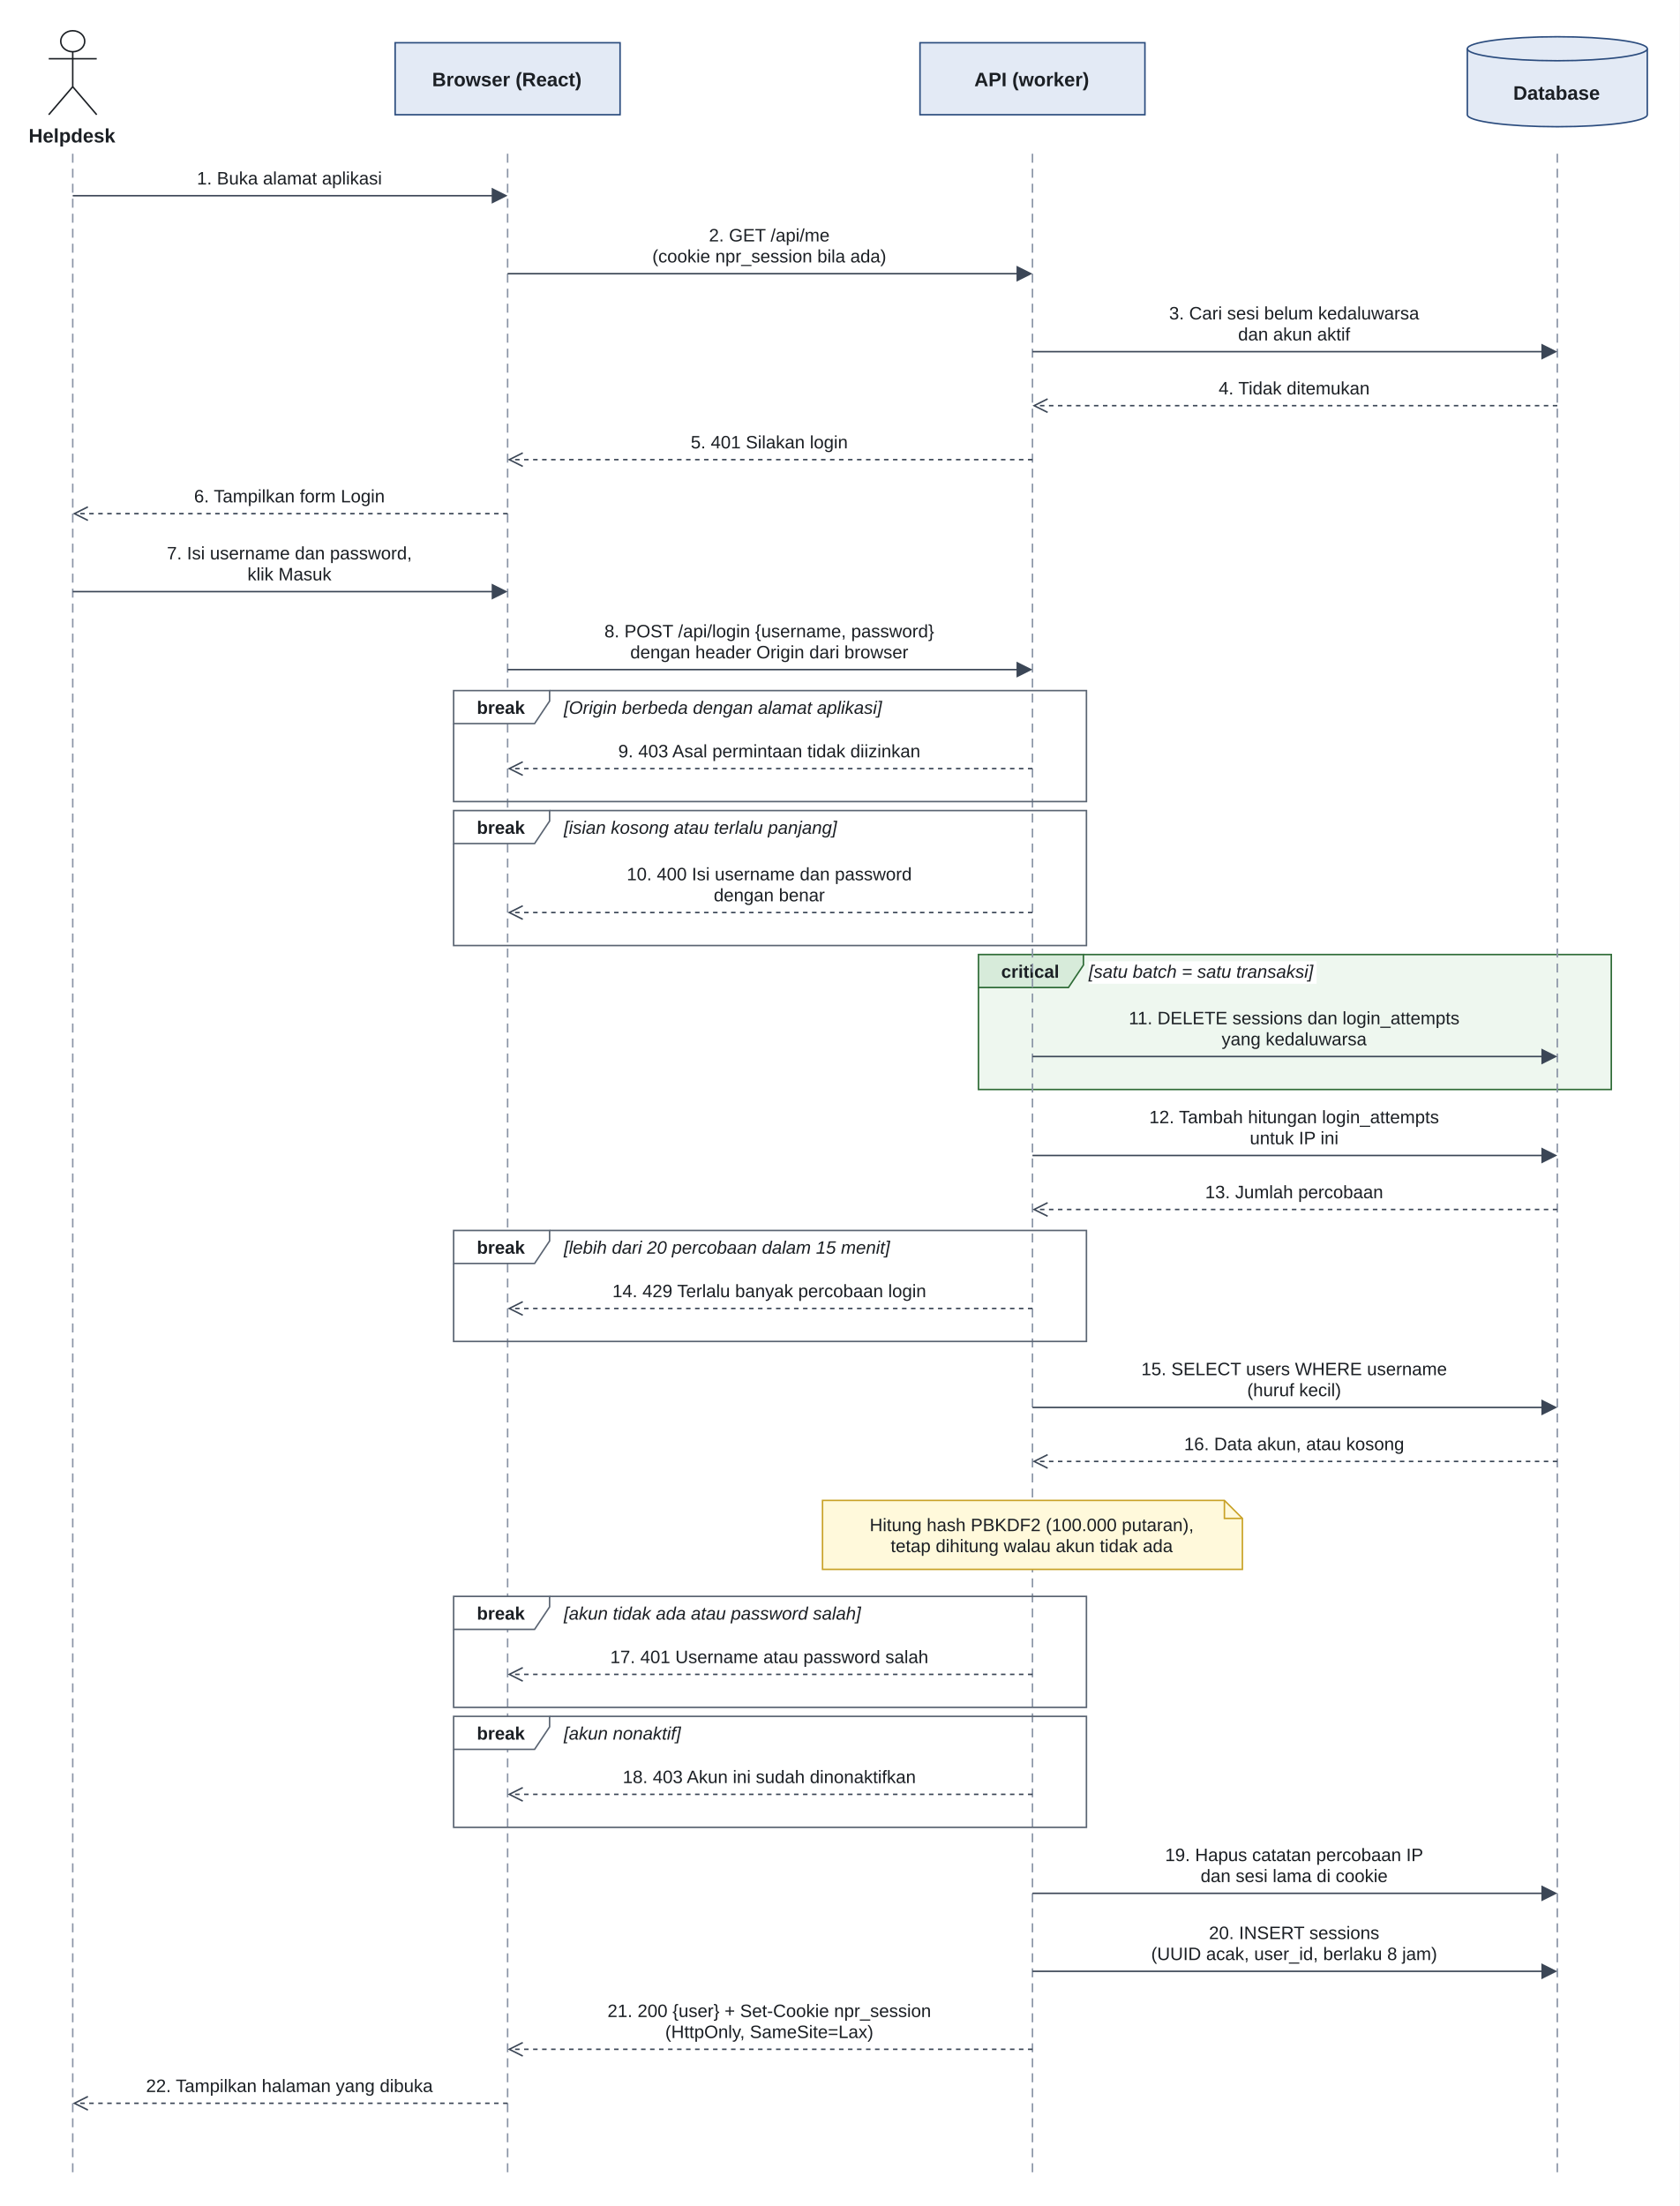
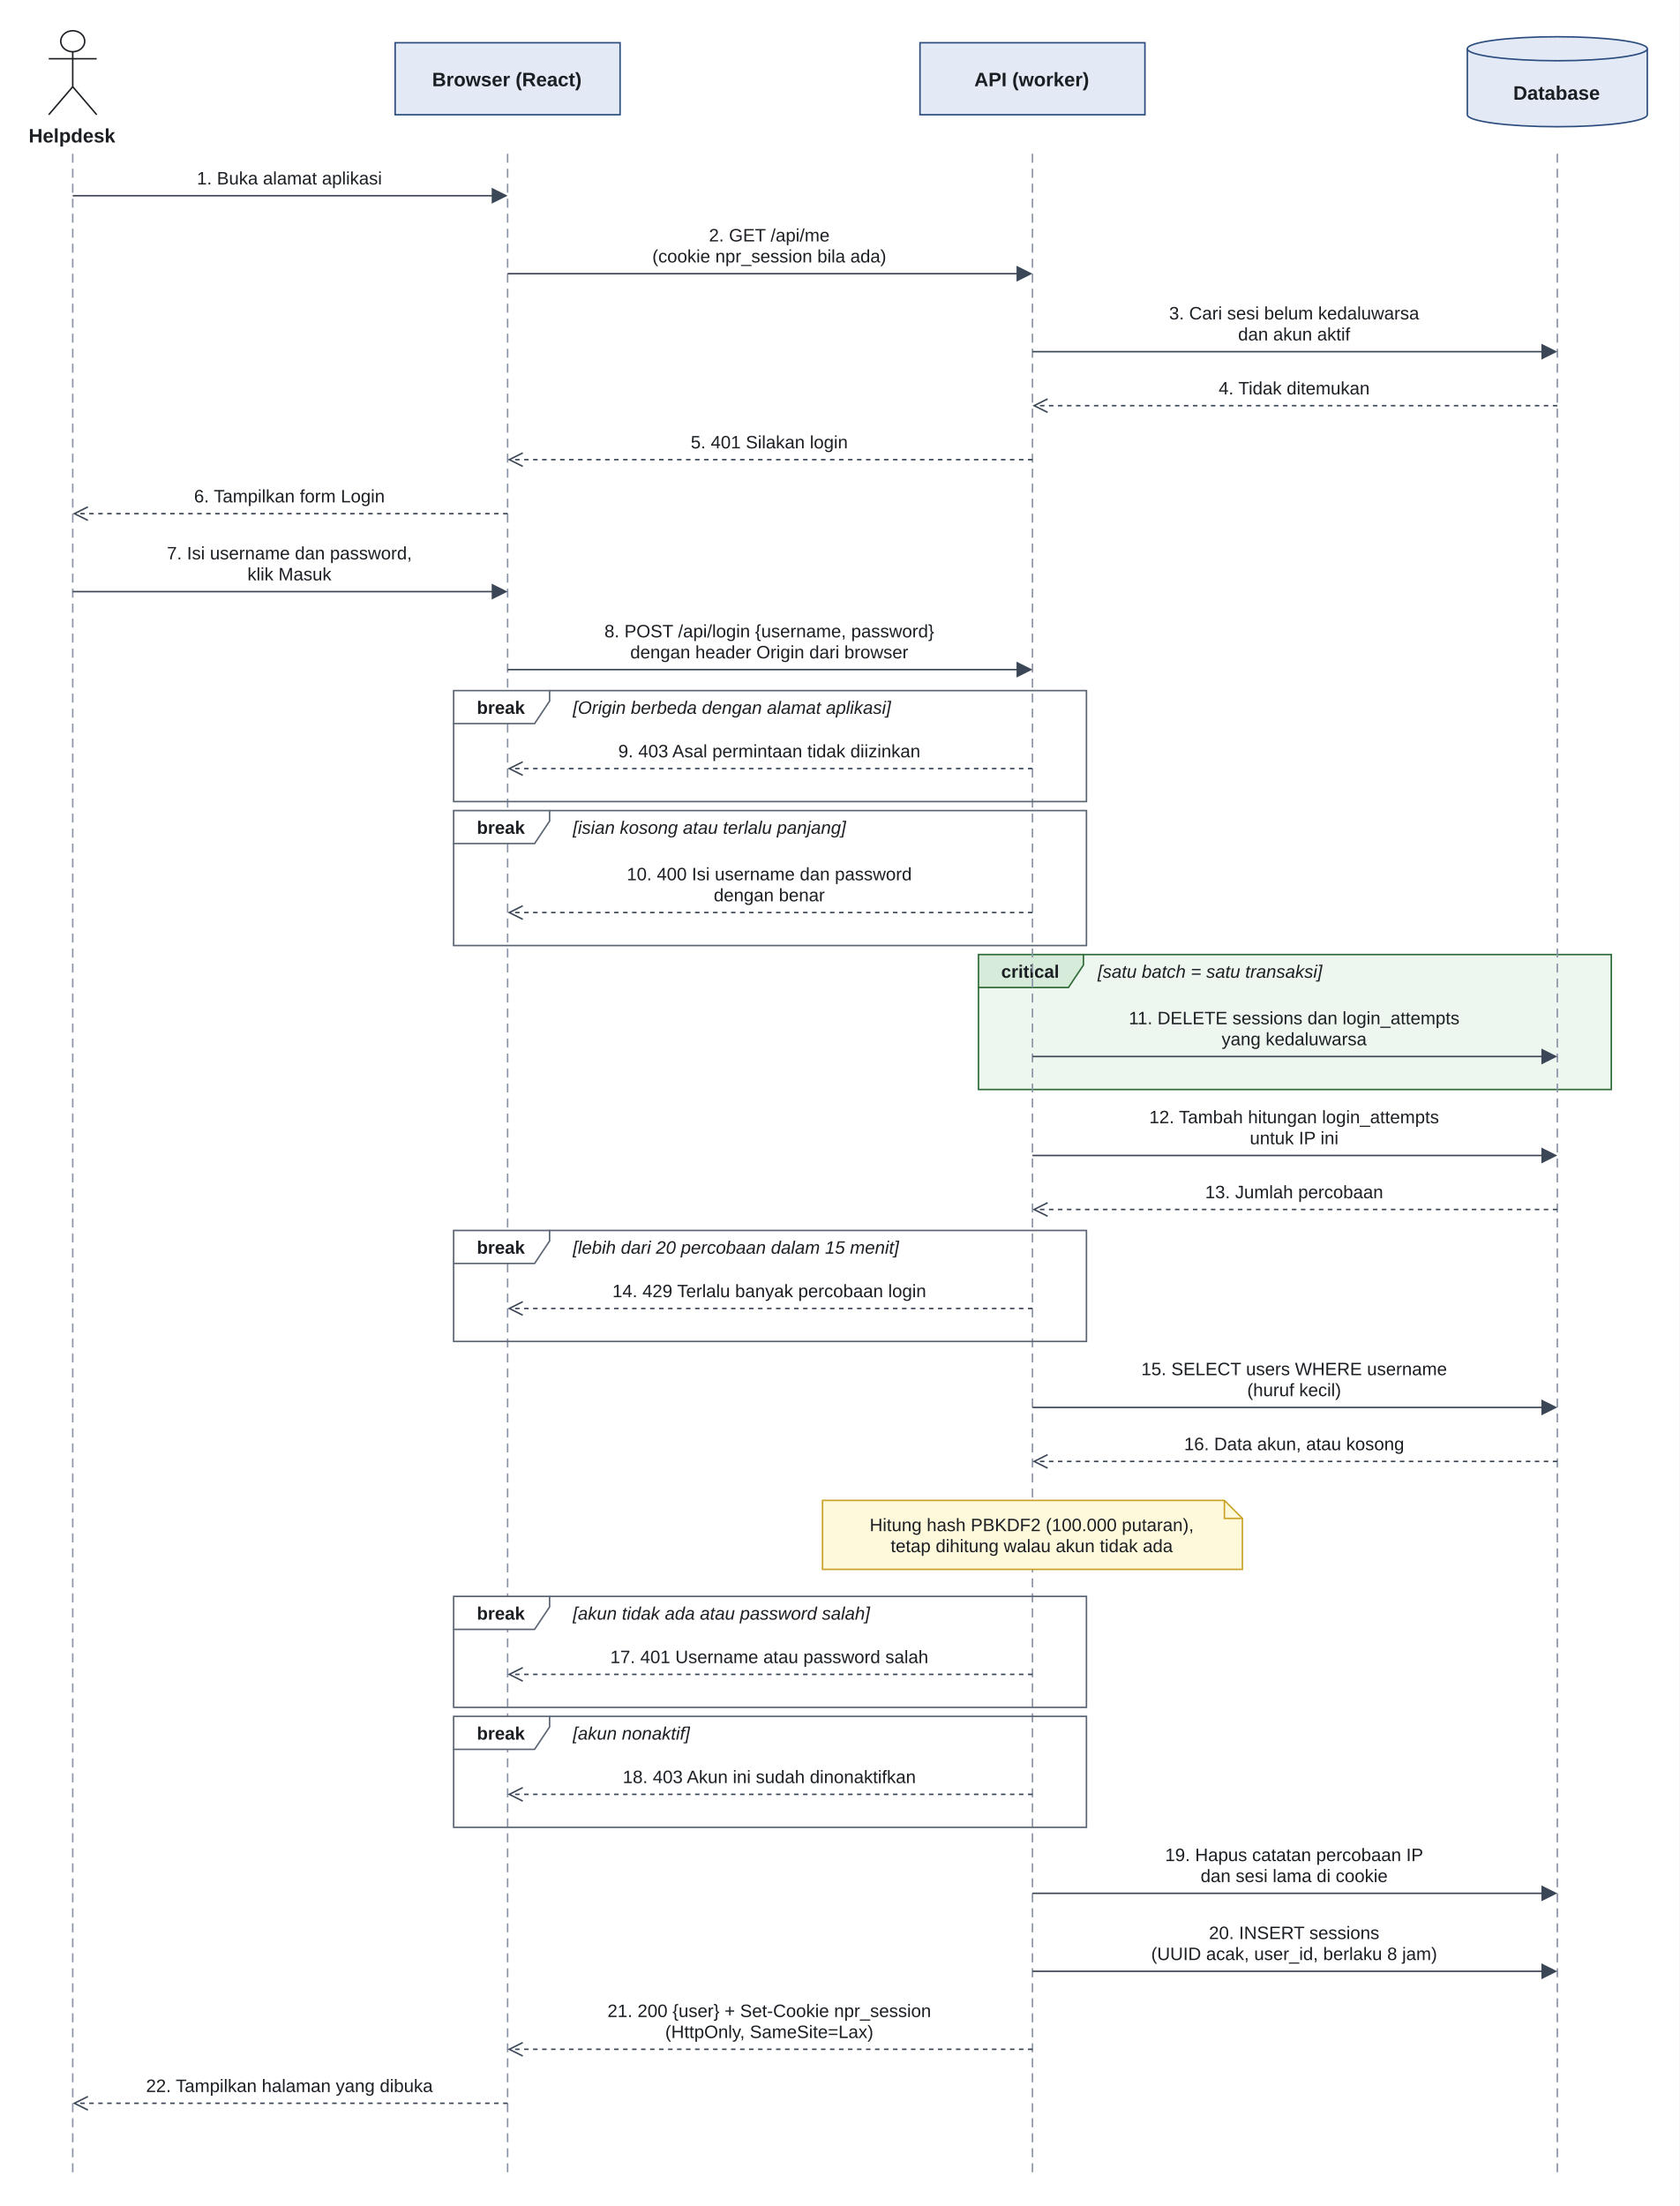
<svg xmlns="http://www.w3.org/2000/svg" style="background: #ffffff; background-color: #ffffff; color-scheme: light;" version="1.1" width="1120px" height="1471px" viewBox="0 0 1120 1471">
  <defs />
  <rect fill="#ffffff" width="100%" height="100%" x="0" y="0" style="fill: rgb(255, 255, 255);" />
  <g>
    <g data-cell-id="0">
      <g data-cell-id="1">
        <g data-cell-id="f646">
          <g transform="translate(0.5,0.5)">
            <rect x="652" y="636" width="422" height="90" fill="#eef7ef" stroke="none" pointer-events="all" style="fill: rgb(238, 247, 239);" />
            <path d="M 652 636 L 722 636 L 722 643 L 712 658 L 652 658 Z" fill="#d7ebda" stroke="#2e6b36" stroke-miterlimit="10" pointer-events="all" style="fill: rgb(215, 235, 218); stroke: rgb(46, 107, 54);" />
            <path d="M 722 636 L 1074 636 L 1074 726 L 652 726 L 652 658" fill="none" stroke="#2e6b36" stroke-miterlimit="10" pointer-events="all" style="stroke: rgb(46, 107, 54);" />
          </g>
          <g>
            <g fill="#1B1F24" font-family="Arial" font-weight="bold" text-anchor="middle" font-size="12px" style="fill: rgb(27, 31, 36);">
              <text x="687" y="652">critical</text>
            </g>
          </g>
        </g>
        <g data-cell-id="hidup_H">
          <g transform="translate(0.5,0.5)">
            <path d="M 48 102 L 48 1448" fill="none" stroke="#8a94a6" stroke-miterlimit="10" stroke-dasharray="6 4" pointer-events="stroke" style="stroke: rgb(138, 148, 166);" />
          </g>
        </g>
        <g data-cell-id="hidup_B">
          <g transform="translate(0.5,0.5)">
            <path d="M 338 102 L 338 1448" fill="none" stroke="#8a94a6" stroke-miterlimit="10" stroke-dasharray="6 4" pointer-events="stroke" style="stroke: rgb(138, 148, 166);" />
          </g>
        </g>
        <g data-cell-id="hidup_A">
          <g transform="translate(0.5,0.5)">
            <path d="M 688 102 L 688 1448" fill="none" stroke="#8a94a6" stroke-miterlimit="10" stroke-dasharray="6 4" pointer-events="stroke" style="stroke: rgb(138, 148, 166);" />
          </g>
        </g>
        <g data-cell-id="hidup_D">
          <g transform="translate(0.5,0.5)">
            <path d="M 1038 102 L 1038 1448" fill="none" stroke="#8a94a6" stroke-miterlimit="10" stroke-dasharray="6 4" pointer-events="stroke" style="stroke: rgb(138, 148, 166);" />
          </g>
        </g>
        <g data-cell-id="f470">
          <g transform="translate(0.5,0.5)">
            <path d="M 302 460 L 366 460 L 366 467 L 356 482 L 302 482 Z" fill="#ffffff" stroke="#5a6472" stroke-miterlimit="10" pointer-events="all" style="fill: rgb(255, 255, 255); stroke: rgb(90, 100, 114);" />
            <path d="M 366 460 L 724 460 L 724 534 L 302 534 L 302 482" fill="none" stroke="#5a6472" stroke-miterlimit="10" pointer-events="none" style="stroke: rgb(90, 100, 114);" />
          </g>
          <g>
            <g fill="#1B1F24" font-family="Arial" font-weight="bold" text-anchor="middle" font-size="12px" style="fill: rgb(27, 31, 36);">
              <text x="334" y="476">break</text>
            </g>
          </g>
        </g>
        <g data-cell-id="fs470">
          <g>
-             <rect x="374" y="461" width="342" height="20" fill="none" stroke="none" pointer-events="all" />
-           </g>
-           <g>
-             <g fill="#1B1F24" font-family="Arial" font-style="italic" text-anchor="start" font-size="12px" style="fill: rgb(27, 31, 36);">
-               <rect fill="#FFFFFF" stroke="none" x="376" y="465" width="214" height="15" stroke-width="0" style="fill: rgb(255, 255, 255);" />
-               <text x="376" y="476">[Origin berbeda dengan alamat aplikasi]</text>
+             <rect x="380" y="461" width="336" height="20" fill="none" stroke="none" pointer-events="all" />
+           </g>
+           <g>
+             <g fill="#1B1F24" font-family="Arial" font-style="italic" text-anchor="start" font-size="12px" style="fill: rgb(27, 31, 36);">
+               <rect fill="#FFFFFF" stroke="none" x="382" y="465" width="214" height="15" stroke-width="0" style="fill: rgb(255, 255, 255);" />
+               <text x="382" y="476">[Origin berbeda dengan alamat aplikasi]</text>
            </g>
          </g>
        </g>
        <g data-cell-id="f550">
          <g transform="translate(0.5,0.5)">
            <path d="M 302 540 L 366 540 L 366 547 L 356 562 L 302 562 Z" fill="#ffffff" stroke="#5a6472" stroke-miterlimit="10" pointer-events="all" style="fill: rgb(255, 255, 255); stroke: rgb(90, 100, 114);" />
            <path d="M 366 540 L 724 540 L 724 630 L 302 630 L 302 562" fill="none" stroke="#5a6472" stroke-miterlimit="10" pointer-events="none" style="stroke: rgb(90, 100, 114);" />
          </g>
          <g>
            <g fill="#1B1F24" font-family="Arial" font-weight="bold" text-anchor="middle" font-size="12px" style="fill: rgb(27, 31, 36);">
              <text x="334" y="556">break</text>
            </g>
          </g>
        </g>
        <g data-cell-id="fs550">
          <g>
-             <rect x="374" y="541" width="342" height="20" fill="none" stroke="none" pointer-events="all" />
-           </g>
-           <g>
-             <g fill="#1B1F24" font-family="Arial" font-style="italic" text-anchor="start" font-size="12px" style="fill: rgb(27, 31, 36);">
-               <rect fill="#FFFFFF" stroke="none" x="376" y="545" width="184" height="15" stroke-width="0" style="fill: rgb(255, 255, 255);" />
-               <text x="376" y="556">[isian kosong atau terlalu panjang]</text>
+             <rect x="380" y="541" width="336" height="20" fill="none" stroke="none" pointer-events="all" />
+           </g>
+           <g>
+             <g fill="#1B1F24" font-family="Arial" font-style="italic" text-anchor="start" font-size="12px" style="fill: rgb(27, 31, 36);">
+               <rect fill="#FFFFFF" stroke="none" x="382" y="545" width="184" height="15" stroke-width="0" style="fill: rgb(255, 255, 255);" />
+               <text x="382" y="556">[isian kosong atau terlalu panjang]</text>
            </g>
          </g>
        </g>
        <g data-cell-id="fs646">
          <g>
-             <rect x="724" y="637" width="342" height="20" fill="none" stroke="none" pointer-events="all" />
-           </g>
-           <g>
-             <g fill="#1B1F24" font-family="Arial" font-style="italic" text-anchor="start" font-size="12px" style="fill: rgb(27, 31, 36);">
-               <rect fill="#FFFFFF" stroke="none" x="726" y="641" width="152" height="15" stroke-width="0" style="fill: rgb(255, 255, 255);" />
-               <text x="726" y="652">[satu batch = satu transaksi]</text>
+             <rect x="730" y="637" width="336" height="20" fill="none" stroke="none" pointer-events="all" />
+           </g>
+           <g>
+             <g fill="#1B1F24" font-family="Arial" font-style="italic" text-anchor="start" font-size="12px" style="fill: rgb(27, 31, 36);">
+               <rect fill="#EEF7EF" stroke="none" x="732" y="641" width="152" height="15" stroke-width="0" style="fill: rgb(238, 247, 239);" />
+               <text x="732" y="652">[satu batch = satu transaksi]</text>
            </g>
          </g>
        </g>
        <g data-cell-id="f830">
          <g transform="translate(0.5,0.5)">
            <path d="M 302 820 L 366 820 L 366 827 L 356 842 L 302 842 Z" fill="#ffffff" stroke="#5a6472" stroke-miterlimit="10" pointer-events="all" style="fill: rgb(255, 255, 255); stroke: rgb(90, 100, 114);" />
            <path d="M 366 820 L 724 820 L 724 894 L 302 894 L 302 842" fill="none" stroke="#5a6472" stroke-miterlimit="10" pointer-events="none" style="stroke: rgb(90, 100, 114);" />
          </g>
          <g>
            <g fill="#1B1F24" font-family="Arial" font-weight="bold" text-anchor="middle" font-size="12px" style="fill: rgb(27, 31, 36);">
              <text x="334" y="836">break</text>
            </g>
          </g>
        </g>
        <g data-cell-id="fs830">
          <g>
-             <rect x="374" y="821" width="342" height="20" fill="none" stroke="none" pointer-events="all" />
-           </g>
-           <g>
-             <g fill="#1B1F24" font-family="Arial" font-style="italic" text-anchor="start" font-size="12px" style="fill: rgb(27, 31, 36);">
-               <rect fill="#FFFFFF" stroke="none" x="376" y="825" width="219" height="15" stroke-width="0" style="fill: rgb(255, 255, 255);" />
-               <text x="376" y="836">[lebih dari 20 percobaan dalam 15 menit]</text>
+             <rect x="380" y="821" width="336" height="20" fill="none" stroke="none" pointer-events="all" />
+           </g>
+           <g>
+             <g fill="#1B1F24" font-family="Arial" font-style="italic" text-anchor="start" font-size="12px" style="fill: rgb(27, 31, 36);">
+               <rect fill="#FFFFFF" stroke="none" x="382" y="825" width="219" height="15" stroke-width="0" style="fill: rgb(255, 255, 255);" />
+               <text x="382" y="836">[lebih dari 20 percobaan dalam 15 menit]</text>
            </g>
          </g>
        </g>
        <g data-cell-id="f1074">
          <g transform="translate(0.5,0.5)">
            <path d="M 302 1064 L 366 1064 L 366 1071 L 356 1086 L 302 1086 Z" fill="#ffffff" stroke="#5a6472" stroke-miterlimit="10" pointer-events="all" style="fill: rgb(255, 255, 255); stroke: rgb(90, 100, 114);" />
            <path d="M 366 1064 L 724 1064 L 724 1138 L 302 1138 L 302 1086" fill="none" stroke="#5a6472" stroke-miterlimit="10" pointer-events="none" style="stroke: rgb(90, 100, 114);" />
          </g>
          <g>
            <g fill="#1B1F24" font-family="Arial" font-weight="bold" text-anchor="middle" font-size="12px" style="fill: rgb(27, 31, 36);">
              <text x="334" y="1080">break</text>
            </g>
          </g>
        </g>
        <g data-cell-id="fs1074">
          <g>
-             <rect x="374" y="1065" width="342" height="20" fill="none" stroke="none" pointer-events="all" />
-           </g>
-           <g>
-             <g fill="#1B1F24" font-family="Arial" font-style="italic" text-anchor="start" font-size="12px" style="fill: rgb(27, 31, 36);">
-               <rect fill="#FFFFFF" stroke="none" x="376" y="1069" width="200" height="15" stroke-width="0" style="fill: rgb(255, 255, 255);" />
-               <text x="376" y="1080">[akun tidak ada atau password salah]</text>
+             <rect x="380" y="1065" width="336" height="20" fill="none" stroke="none" pointer-events="all" />
+           </g>
+           <g>
+             <g fill="#1B1F24" font-family="Arial" font-style="italic" text-anchor="start" font-size="12px" style="fill: rgb(27, 31, 36);">
+               <rect fill="#FFFFFF" stroke="none" x="382" y="1069" width="200" height="15" stroke-width="0" style="fill: rgb(255, 255, 255);" />
+               <text x="382" y="1080">[akun tidak ada atau password salah]</text>
            </g>
          </g>
        </g>
        <g data-cell-id="f1154">
          <g transform="translate(0.5,0.5)">
            <path d="M 302 1144 L 366 1144 L 366 1151 L 356 1166 L 302 1166 Z" fill="#ffffff" stroke="#5a6472" stroke-miterlimit="10" pointer-events="all" style="fill: rgb(255, 255, 255); stroke: rgb(90, 100, 114);" />
            <path d="M 366 1144 L 724 1144 L 724 1218 L 302 1218 L 302 1166" fill="none" stroke="#5a6472" stroke-miterlimit="10" pointer-events="none" style="stroke: rgb(90, 100, 114);" />
          </g>
          <g>
            <g fill="#1B1F24" font-family="Arial" font-weight="bold" text-anchor="middle" font-size="12px" style="fill: rgb(27, 31, 36);">
              <text x="334" y="1160">break</text>
            </g>
          </g>
        </g>
        <g data-cell-id="fs1154">
          <g>
-             <rect x="374" y="1145" width="342" height="20" fill="none" stroke="none" pointer-events="all" />
-           </g>
-           <g>
-             <g fill="#1B1F24" font-family="Arial" font-style="italic" text-anchor="start" font-size="12px" style="fill: rgb(27, 31, 36);">
-               <rect fill="#FFFFFF" stroke="none" x="376" y="1149" width="80" height="15" stroke-width="0" style="fill: rgb(255, 255, 255);" />
-               <text x="376" y="1160">[akun nonaktif]</text>
+             <rect x="380" y="1145" width="336" height="20" fill="none" stroke="none" pointer-events="all" />
+           </g>
+           <g>
+             <g fill="#1B1F24" font-family="Arial" font-style="italic" text-anchor="start" font-size="12px" style="fill: rgb(27, 31, 36);">
+               <rect fill="#FFFFFF" stroke="none" x="382" y="1149" width="80" height="15" stroke-width="0" style="fill: rgb(255, 255, 255);" />
+               <text x="382" y="1160">[akun nonaktif]</text>
            </g>
          </g>
        </g>
        <g data-cell-id="H">
          <g transform="translate(0.5,0.5)">
            <ellipse cx="48" cy="27" rx="8" ry="7" fill="#ffffff" stroke="#1b1f24" pointer-events="all" style="fill: rgb(255, 255, 255); stroke: rgb(27, 31, 36);" />
            <path d="M 48 34 L 48 57.33 M 48 38.67 L 32 38.67 M 48 38.67 L 64 38.67 M 48 57.33 L 32 76 M 48 57.33 L 64 76" fill="none" stroke="#1b1f24" stroke-miterlimit="10" pointer-events="all" style="stroke: rgb(27, 31, 36);" />
          </g>
          <g>
            <g fill="#1B1F24" font-family="Arial" font-weight="bold" text-anchor="middle" font-size="13px" style="fill: rgb(27, 31, 36);">
              <text x="48" y="95">Helpdesk</text>
            </g>
          </g>
        </g>
        <g data-cell-id="B">
          <g transform="translate(0.5,0.5)">
            <rect x="263" y="28" width="150" height="48" fill="#e3eaf5" stroke="#2b4c7e" pointer-events="all" style="fill: rgb(227, 234, 245); stroke: rgb(43, 76, 126);" />
          </g>
          <g>
            <g fill="#1B1F24" font-family="Arial" font-weight="bold" text-anchor="middle" font-size="13px" style="fill: rgb(27, 31, 36);">
              <text x="338" y="57.5">Browser (React)</text>
            </g>
          </g>
        </g>
        <g data-cell-id="A">
          <g transform="translate(0.5,0.5)">
            <rect x="613" y="28" width="150" height="48" fill="#e3eaf5" stroke="#2b4c7e" pointer-events="all" style="fill: rgb(227, 234, 245); stroke: rgb(43, 76, 126);" />
          </g>
          <g>
            <g fill="#1B1F24" font-family="Arial" font-weight="bold" text-anchor="middle" font-size="13px" style="fill: rgb(27, 31, 36);">
              <text x="688" y="57.5">API (worker)</text>
            </g>
          </g>
        </g>
        <g data-cell-id="D">
          <g transform="translate(0.5,0.5)">
            <path d="M 978 32 C 978 27.58 1004.86 24 1038 24 C 1053.91 24 1069.17 24.84 1080.43 26.34 C 1091.68 27.84 1098 29.88 1098 32 L 1098 76 C 1098 80.42 1071.14 84 1038 84 C 1004.86 84 978 80.42 978 76 Z" fill="#e3eaf5" stroke="#2b4c7e" stroke-miterlimit="10" pointer-events="all" style="fill: rgb(227, 234, 245); stroke: rgb(43, 76, 126);" />
            <path d="M 1098 32 C 1098 36.42 1071.14 40 1038 40 C 1004.86 40 978 36.42 978 32" fill="none" stroke="#2b4c7e" stroke-miterlimit="10" pointer-events="all" style="stroke: rgb(43, 76, 126);" />
          </g>
          <g>
            <g fill="#1B1F24" font-family="Arial" font-weight="bold" text-anchor="middle" font-size="13px" style="fill: rgb(27, 31, 36);">
              <text x="1038" y="66.5">Database</text>
            </g>
          </g>
        </g>
        <g data-cell-id="m1_140">
          <g transform="translate(0.5,0.5)">
            <path d="M 48 130 L 327.88 130" fill="none" stroke="#3b4656" stroke-miterlimit="10" pointer-events="stroke" style="stroke: rgb(59, 70, 86);" />
            <path d="M 336.88 130 L 327.88 134.5 L 327.88 125.5 Z" fill="#3b4656" stroke="#3b4656" stroke-miterlimit="10" pointer-events="all" style="fill: rgb(59, 70, 86); stroke: rgb(59, 70, 86);" />
          </g>
          <g>
            <g fill="#1B1F24" font-family="Arial" text-anchor="middle" font-size="12px" style="fill: rgb(27, 31, 36);">
              <text x="193" y="123">1. Buka alamat aplikasi</text>
            </g>
          </g>
        </g>
        <g data-cell-id="m2_192">
          <g transform="translate(0.5,0.5)">
            <path d="M 338 182 L 677.88 182" fill="none" stroke="#3b4656" stroke-miterlimit="10" pointer-events="stroke" style="stroke: rgb(59, 70, 86);" />
            <path d="M 686.88 182 L 677.88 186.5 L 677.88 177.5 Z" fill="#3b4656" stroke="#3b4656" stroke-miterlimit="10" pointer-events="all" style="fill: rgb(59, 70, 86); stroke: rgb(59, 70, 86);" />
          </g>
          <g>
            <g fill="#1B1F24" font-family="Arial" text-anchor="middle" font-size="12px" style="fill: rgb(27, 31, 36);">
              <text x="513" y="161">2. GET /api/me</text>
              <text x="513" y="175">(cookie npr_session bila ada)</text>
            </g>
          </g>
        </g>
        <g data-cell-id="m3_244">
          <g transform="translate(0.5,0.5)">
            <path d="M 688 234 L 1027.88 234" fill="none" stroke="#3b4656" stroke-miterlimit="10" pointer-events="stroke" style="stroke: rgb(59, 70, 86);" />
            <path d="M 1036.88 234 L 1027.88 238.5 L 1027.88 229.5 Z" fill="#3b4656" stroke="#3b4656" stroke-miterlimit="10" pointer-events="all" style="fill: rgb(59, 70, 86); stroke: rgb(59, 70, 86);" />
          </g>
          <g>
            <g fill="#1B1F24" font-family="Arial" text-anchor="middle" font-size="12px" style="fill: rgb(27, 31, 36);">
              <text x="863" y="213">3. Cari sesi belum kedaluwarsa</text>
              <text x="863" y="227">dan akun aktif</text>
            </g>
          </g>
        </g>
        <g data-cell-id="m4_280">
          <g transform="translate(0.5,0.5)">
            <path d="M 1038 270 L 690.24 270" fill="none" stroke="#3b4656" stroke-miterlimit="10" stroke-dasharray="3 3" pointer-events="stroke" style="stroke: rgb(59, 70, 86);" />
            <path d="M 698.12 265.5 L 689.12 270 L 698.12 274.5" fill="none" stroke="#3b4656" stroke-miterlimit="10" pointer-events="all" style="stroke: rgb(59, 70, 86);" />
          </g>
          <g>
            <g fill="#1B1F24" font-family="Arial" text-anchor="middle" font-size="12px" style="fill: rgb(27, 31, 36);">
              <text x="863" y="263">4. Tidak ditemukan</text>
            </g>
          </g>
        </g>
        <g data-cell-id="m5_316">
          <g transform="translate(0.5,0.5)">
            <path d="M 688 306 L 340.24 306" fill="none" stroke="#3b4656" stroke-miterlimit="10" stroke-dasharray="3 3" pointer-events="stroke" style="stroke: rgb(59, 70, 86);" />
            <path d="M 348.12 301.5 L 339.12 306 L 348.12 310.5" fill="none" stroke="#3b4656" stroke-miterlimit="10" pointer-events="all" style="stroke: rgb(59, 70, 86);" />
          </g>
          <g>
            <g fill="#1B1F24" font-family="Arial" text-anchor="middle" font-size="12px" style="fill: rgb(27, 31, 36);">
              <text x="513" y="299">5. 401 Silakan login</text>
            </g>
          </g>
        </g>
        <g data-cell-id="m6_352">
          <g transform="translate(0.5,0.5)">
            <path d="M 338 342 L 50.24 342" fill="none" stroke="#3b4656" stroke-miterlimit="10" stroke-dasharray="3 3" pointer-events="stroke" style="stroke: rgb(59, 70, 86);" />
            <path d="M 58.12 337.5 L 49.12 342 L 58.12 346.5" fill="none" stroke="#3b4656" stroke-miterlimit="10" pointer-events="all" style="stroke: rgb(59, 70, 86);" />
          </g>
          <g>
            <g fill="#1B1F24" font-family="Arial" text-anchor="middle" font-size="12px" style="fill: rgb(27, 31, 36);">
              <text x="193" y="335">6. Tampilkan form Login</text>
            </g>
          </g>
        </g>
        <g data-cell-id="m7_404">
          <g transform="translate(0.5,0.5)">
            <path d="M 48 394 L 327.88 394" fill="none" stroke="#3b4656" stroke-miterlimit="10" pointer-events="stroke" style="stroke: rgb(59, 70, 86);" />
            <path d="M 336.88 394 L 327.88 398.5 L 327.88 389.5 Z" fill="#3b4656" stroke="#3b4656" stroke-miterlimit="10" pointer-events="all" style="fill: rgb(59, 70, 86); stroke: rgb(59, 70, 86);" />
          </g>
          <g>
            <g fill="#1B1F24" font-family="Arial" text-anchor="middle" font-size="12px" style="fill: rgb(27, 31, 36);">
              <text x="193" y="373">7. Isi username dan password,</text>
              <text x="193" y="387">klik Masuk</text>
            </g>
          </g>
        </g>
        <g data-cell-id="m8_456">
          <g transform="translate(0.5,0.5)">
            <path d="M 338 446 L 677.88 446" fill="none" stroke="#3b4656" stroke-miterlimit="10" pointer-events="stroke" style="stroke: rgb(59, 70, 86);" />
            <path d="M 686.88 446 L 677.88 450.5 L 677.88 441.5 Z" fill="#3b4656" stroke="#3b4656" stroke-miterlimit="10" pointer-events="all" style="fill: rgb(59, 70, 86); stroke: rgb(59, 70, 86);" />
          </g>
          <g>
            <g fill="#1B1F24" font-family="Arial" text-anchor="middle" font-size="12px" style="fill: rgb(27, 31, 36);">
              <text x="513" y="425">8. POST /api/login {username, password}</text>
              <text x="513" y="439">dengan header Origin dari browser</text>
            </g>
          </g>
        </g>
        <g data-cell-id="m9_522">
          <g transform="translate(0.5,0.5)">
            <path d="M 688 512 L 340.24 512" fill="none" stroke="#3b4656" stroke-miterlimit="10" stroke-dasharray="3 3" pointer-events="stroke" style="stroke: rgb(59, 70, 86);" />
            <path d="M 348.12 507.5 L 339.12 512 L 348.12 516.5" fill="none" stroke="#3b4656" stroke-miterlimit="10" pointer-events="all" style="stroke: rgb(59, 70, 86);" />
          </g>
          <g>
            <g fill="#1B1F24" font-family="Arial" text-anchor="middle" font-size="12px" style="fill: rgb(27, 31, 36);">
              <text x="513" y="505">9. 403 Asal permintaan tidak diizinkan</text>
            </g>
          </g>
        </g>
        <g data-cell-id="m10_618">
          <g transform="translate(0.5,0.5)">
            <path d="M 688 608 L 340.24 608" fill="none" stroke="#3b4656" stroke-miterlimit="10" stroke-dasharray="3 3" pointer-events="stroke" style="stroke: rgb(59, 70, 86);" />
            <path d="M 348.12 603.5 L 339.12 608 L 348.12 612.5" fill="none" stroke="#3b4656" stroke-miterlimit="10" pointer-events="all" style="stroke: rgb(59, 70, 86);" />
          </g>
          <g>
            <g fill="#1B1F24" font-family="Arial" text-anchor="middle" font-size="12px" style="fill: rgb(27, 31, 36);">
              <text x="513" y="587">10. 400 Isi username dan password</text>
              <text x="513" y="601">dengan benar</text>
            </g>
          </g>
        </g>
        <g data-cell-id="m11_714">
          <g transform="translate(0.5,0.5)">
            <path d="M 688 704 L 1027.88 704" fill="none" stroke="#3b4656" stroke-miterlimit="10" pointer-events="stroke" style="stroke: rgb(59, 70, 86);" />
            <path d="M 1036.88 704 L 1027.88 708.5 L 1027.88 699.5 Z" fill="#3b4656" stroke="#3b4656" stroke-miterlimit="10" pointer-events="all" style="fill: rgb(59, 70, 86); stroke: rgb(59, 70, 86);" />
          </g>
          <g>
            <g fill="#1B1F24" font-family="Arial" text-anchor="middle" font-size="12px" style="fill: rgb(27, 31, 36);">
              <text x="863" y="683">11. DELETE sessions dan login_attempts</text>
              <text x="863" y="697">yang kedaluwarsa</text>
            </g>
          </g>
        </g>
        <g data-cell-id="m12_780">
          <g transform="translate(0.5,0.5)">
            <path d="M 688 770 L 1027.88 770" fill="none" stroke="#3b4656" stroke-miterlimit="10" pointer-events="stroke" style="stroke: rgb(59, 70, 86);" />
            <path d="M 1036.88 770 L 1027.88 774.5 L 1027.88 765.5 Z" fill="#3b4656" stroke="#3b4656" stroke-miterlimit="10" pointer-events="all" style="fill: rgb(59, 70, 86); stroke: rgb(59, 70, 86);" />
          </g>
          <g>
            <g fill="#1B1F24" font-family="Arial" text-anchor="middle" font-size="12px" style="fill: rgb(27, 31, 36);">
              <text x="863" y="749">12. Tambah hitungan login_attempts</text>
              <text x="863" y="763">untuk IP ini</text>
            </g>
          </g>
        </g>
        <g data-cell-id="m13_816">
          <g transform="translate(0.5,0.5)">
            <path d="M 1038 806 L 690.24 806" fill="none" stroke="#3b4656" stroke-miterlimit="10" stroke-dasharray="3 3" pointer-events="stroke" style="stroke: rgb(59, 70, 86);" />
            <path d="M 698.12 801.5 L 689.12 806 L 698.12 810.5" fill="none" stroke="#3b4656" stroke-miterlimit="10" pointer-events="all" style="stroke: rgb(59, 70, 86);" />
          </g>
          <g>
            <g fill="#1B1F24" font-family="Arial" text-anchor="middle" font-size="12px" style="fill: rgb(27, 31, 36);">
              <text x="863" y="799">13. Jumlah percobaan</text>
            </g>
          </g>
        </g>
        <g data-cell-id="m14_882">
          <g transform="translate(0.5,0.5)">
            <path d="M 688 872 L 340.24 872" fill="none" stroke="#3b4656" stroke-miterlimit="10" stroke-dasharray="3 3" pointer-events="stroke" style="stroke: rgb(59, 70, 86);" />
            <path d="M 348.12 867.5 L 339.12 872 L 348.12 876.5" fill="none" stroke="#3b4656" stroke-miterlimit="10" pointer-events="all" style="stroke: rgb(59, 70, 86);" />
          </g>
          <g>
            <g fill="#1B1F24" font-family="Arial" text-anchor="middle" font-size="12px" style="fill: rgb(27, 31, 36);">
              <text x="513" y="865">14. 429 Terlalu banyak percobaan login</text>
            </g>
          </g>
        </g>
        <g data-cell-id="m15_948">
          <g transform="translate(0.5,0.5)">
            <path d="M 688 938 L 1027.88 938" fill="none" stroke="#3b4656" stroke-miterlimit="10" pointer-events="stroke" style="stroke: rgb(59, 70, 86);" />
            <path d="M 1036.88 938 L 1027.88 942.5 L 1027.88 933.5 Z" fill="#3b4656" stroke="#3b4656" stroke-miterlimit="10" pointer-events="all" style="fill: rgb(59, 70, 86); stroke: rgb(59, 70, 86);" />
          </g>
          <g>
            <g fill="#1B1F24" font-family="Arial" text-anchor="middle" font-size="12px" style="fill: rgb(27, 31, 36);">
              <text x="863" y="917">15. SELECT users WHERE username</text>
              <text x="863" y="931">(huruf kecil)</text>
            </g>
          </g>
        </g>
        <g data-cell-id="m16_984">
          <g transform="translate(0.5,0.5)">
            <path d="M 1038 974 L 690.24 974" fill="none" stroke="#3b4656" stroke-miterlimit="10" stroke-dasharray="3 3" pointer-events="stroke" style="stroke: rgb(59, 70, 86);" />
            <path d="M 698.12 969.5 L 689.12 974 L 698.12 978.5" fill="none" stroke="#3b4656" stroke-miterlimit="10" pointer-events="all" style="stroke: rgb(59, 70, 86);" />
          </g>
          <g>
            <g fill="#1B1F24" font-family="Arial" text-anchor="middle" font-size="12px" style="fill: rgb(27, 31, 36);">
              <text x="863" y="967">16. Data akun, atau kosong</text>
            </g>
          </g>
        </g>
        <g data-cell-id="n1020">
          <g transform="translate(0.5,0.5)">
            <path d="M 548 1000 L 816 1000 L 828 1012 L 828 1046 L 548 1046 L 548 1000 Z" fill="#fff9db" stroke="#c9a227" stroke-miterlimit="10" pointer-events="all" style="fill: rgb(255, 249, 219); stroke: rgb(201, 162, 39);" />
            <path d="M 816 1000 L 816 1012 L 828 1012" fill="none" stroke="#c9a227" stroke-miterlimit="10" pointer-events="all" style="stroke: rgb(201, 162, 39);" />
          </g>
          <g>
            <g fill="#1B1F24" font-family="Arial" text-anchor="middle" font-size="12px" style="fill: rgb(27, 31, 36);">
              <text x="688" y="1021">Hitung hash PBKDF2 (100.000 putaran),</text>
              <text x="688" y="1035">tetap dihitung walau akun tidak ada</text>
            </g>
          </g>
        </g>
        <g data-cell-id="m17_1126">
          <g transform="translate(0.5,0.5)">
            <path d="M 688 1116 L 340.24 1116" fill="none" stroke="#3b4656" stroke-miterlimit="10" stroke-dasharray="3 3" pointer-events="stroke" style="stroke: rgb(59, 70, 86);" />
            <path d="M 348.12 1111.5 L 339.12 1116 L 348.12 1120.5" fill="none" stroke="#3b4656" stroke-miterlimit="10" pointer-events="all" style="stroke: rgb(59, 70, 86);" />
          </g>
          <g>
            <g fill="#1B1F24" font-family="Arial" text-anchor="middle" font-size="12px" style="fill: rgb(27, 31, 36);">
              <text x="513" y="1109">17. 401 Username atau password salah</text>
            </g>
          </g>
        </g>
        <g data-cell-id="m18_1206">
          <g transform="translate(0.5,0.5)">
            <path d="M 688 1196 L 340.24 1196" fill="none" stroke="#3b4656" stroke-miterlimit="10" stroke-dasharray="3 3" pointer-events="stroke" style="stroke: rgb(59, 70, 86);" />
            <path d="M 348.12 1191.5 L 339.12 1196 L 348.12 1200.5" fill="none" stroke="#3b4656" stroke-miterlimit="10" pointer-events="all" style="stroke: rgb(59, 70, 86);" />
          </g>
          <g>
            <g fill="#1B1F24" font-family="Arial" text-anchor="middle" font-size="12px" style="fill: rgb(27, 31, 36);">
              <text x="513" y="1189">18. 403 Akun ini sudah dinonaktifkan</text>
            </g>
          </g>
        </g>
        <g data-cell-id="m19_1272">
          <g transform="translate(0.5,0.5)">
            <path d="M 688 1262 L 1027.88 1262" fill="none" stroke="#3b4656" stroke-miterlimit="10" pointer-events="stroke" style="stroke: rgb(59, 70, 86);" />
            <path d="M 1036.88 1262 L 1027.88 1266.5 L 1027.88 1257.5 Z" fill="#3b4656" stroke="#3b4656" stroke-miterlimit="10" pointer-events="all" style="fill: rgb(59, 70, 86); stroke: rgb(59, 70, 86);" />
          </g>
          <g>
            <g fill="#1B1F24" font-family="Arial" text-anchor="middle" font-size="12px" style="fill: rgb(27, 31, 36);">
              <text x="863" y="1241">19. Hapus catatan percobaan IP</text>
              <text x="863" y="1255">dan sesi lama di cookie</text>
            </g>
          </g>
        </g>
        <g data-cell-id="m20_1324">
          <g transform="translate(0.5,0.5)">
            <path d="M 688 1314 L 1027.88 1314" fill="none" stroke="#3b4656" stroke-miterlimit="10" pointer-events="stroke" style="stroke: rgb(59, 70, 86);" />
            <path d="M 1036.88 1314 L 1027.88 1318.5 L 1027.88 1309.5 Z" fill="#3b4656" stroke="#3b4656" stroke-miterlimit="10" pointer-events="all" style="fill: rgb(59, 70, 86); stroke: rgb(59, 70, 86);" />
          </g>
          <g>
            <g fill="#1B1F24" font-family="Arial" text-anchor="middle" font-size="12px" style="fill: rgb(27, 31, 36);">
              <text x="863" y="1293">20. INSERT sessions</text>
              <text x="863" y="1307">(UUID acak, user_id, berlaku 8 jam)</text>
            </g>
          </g>
        </g>
        <g data-cell-id="m21_1376">
          <g transform="translate(0.5,0.5)">
            <path d="M 688 1366 L 340.24 1366" fill="none" stroke="#3b4656" stroke-miterlimit="10" stroke-dasharray="3 3" pointer-events="stroke" style="stroke: rgb(59, 70, 86);" />
            <path d="M 348.12 1361.5 L 339.12 1366 L 348.12 1370.5" fill="none" stroke="#3b4656" stroke-miterlimit="10" pointer-events="all" style="stroke: rgb(59, 70, 86);" />
          </g>
          <g>
            <g fill="#1B1F24" font-family="Arial" text-anchor="middle" font-size="12px" style="fill: rgb(27, 31, 36);">
              <text x="513" y="1345">21. 200 {user} + Set-Cookie npr_session</text>
              <text x="513" y="1359">(HttpOnly, SameSite=Lax)</text>
            </g>
          </g>
        </g>
        <g data-cell-id="m22_1412">
          <g transform="translate(0.5,0.5)">
            <path d="M 338 1402 L 50.24 1402" fill="none" stroke="#3b4656" stroke-miterlimit="10" stroke-dasharray="3 3" pointer-events="stroke" style="stroke: rgb(59, 70, 86);" />
            <path d="M 58.12 1397.5 L 49.12 1402 L 58.12 1406.5" fill="none" stroke="#3b4656" stroke-miterlimit="10" pointer-events="all" style="stroke: rgb(59, 70, 86);" />
          </g>
          <g>
            <g fill="#1B1F24" font-family="Arial" text-anchor="middle" font-size="12px" style="fill: rgb(27, 31, 36);">
              <text x="193" y="1395">22. Tampilkan halaman yang dibuka</text>
            </g>
          </g>
        </g>
      </g>
    </g>
  </g>
</svg>
